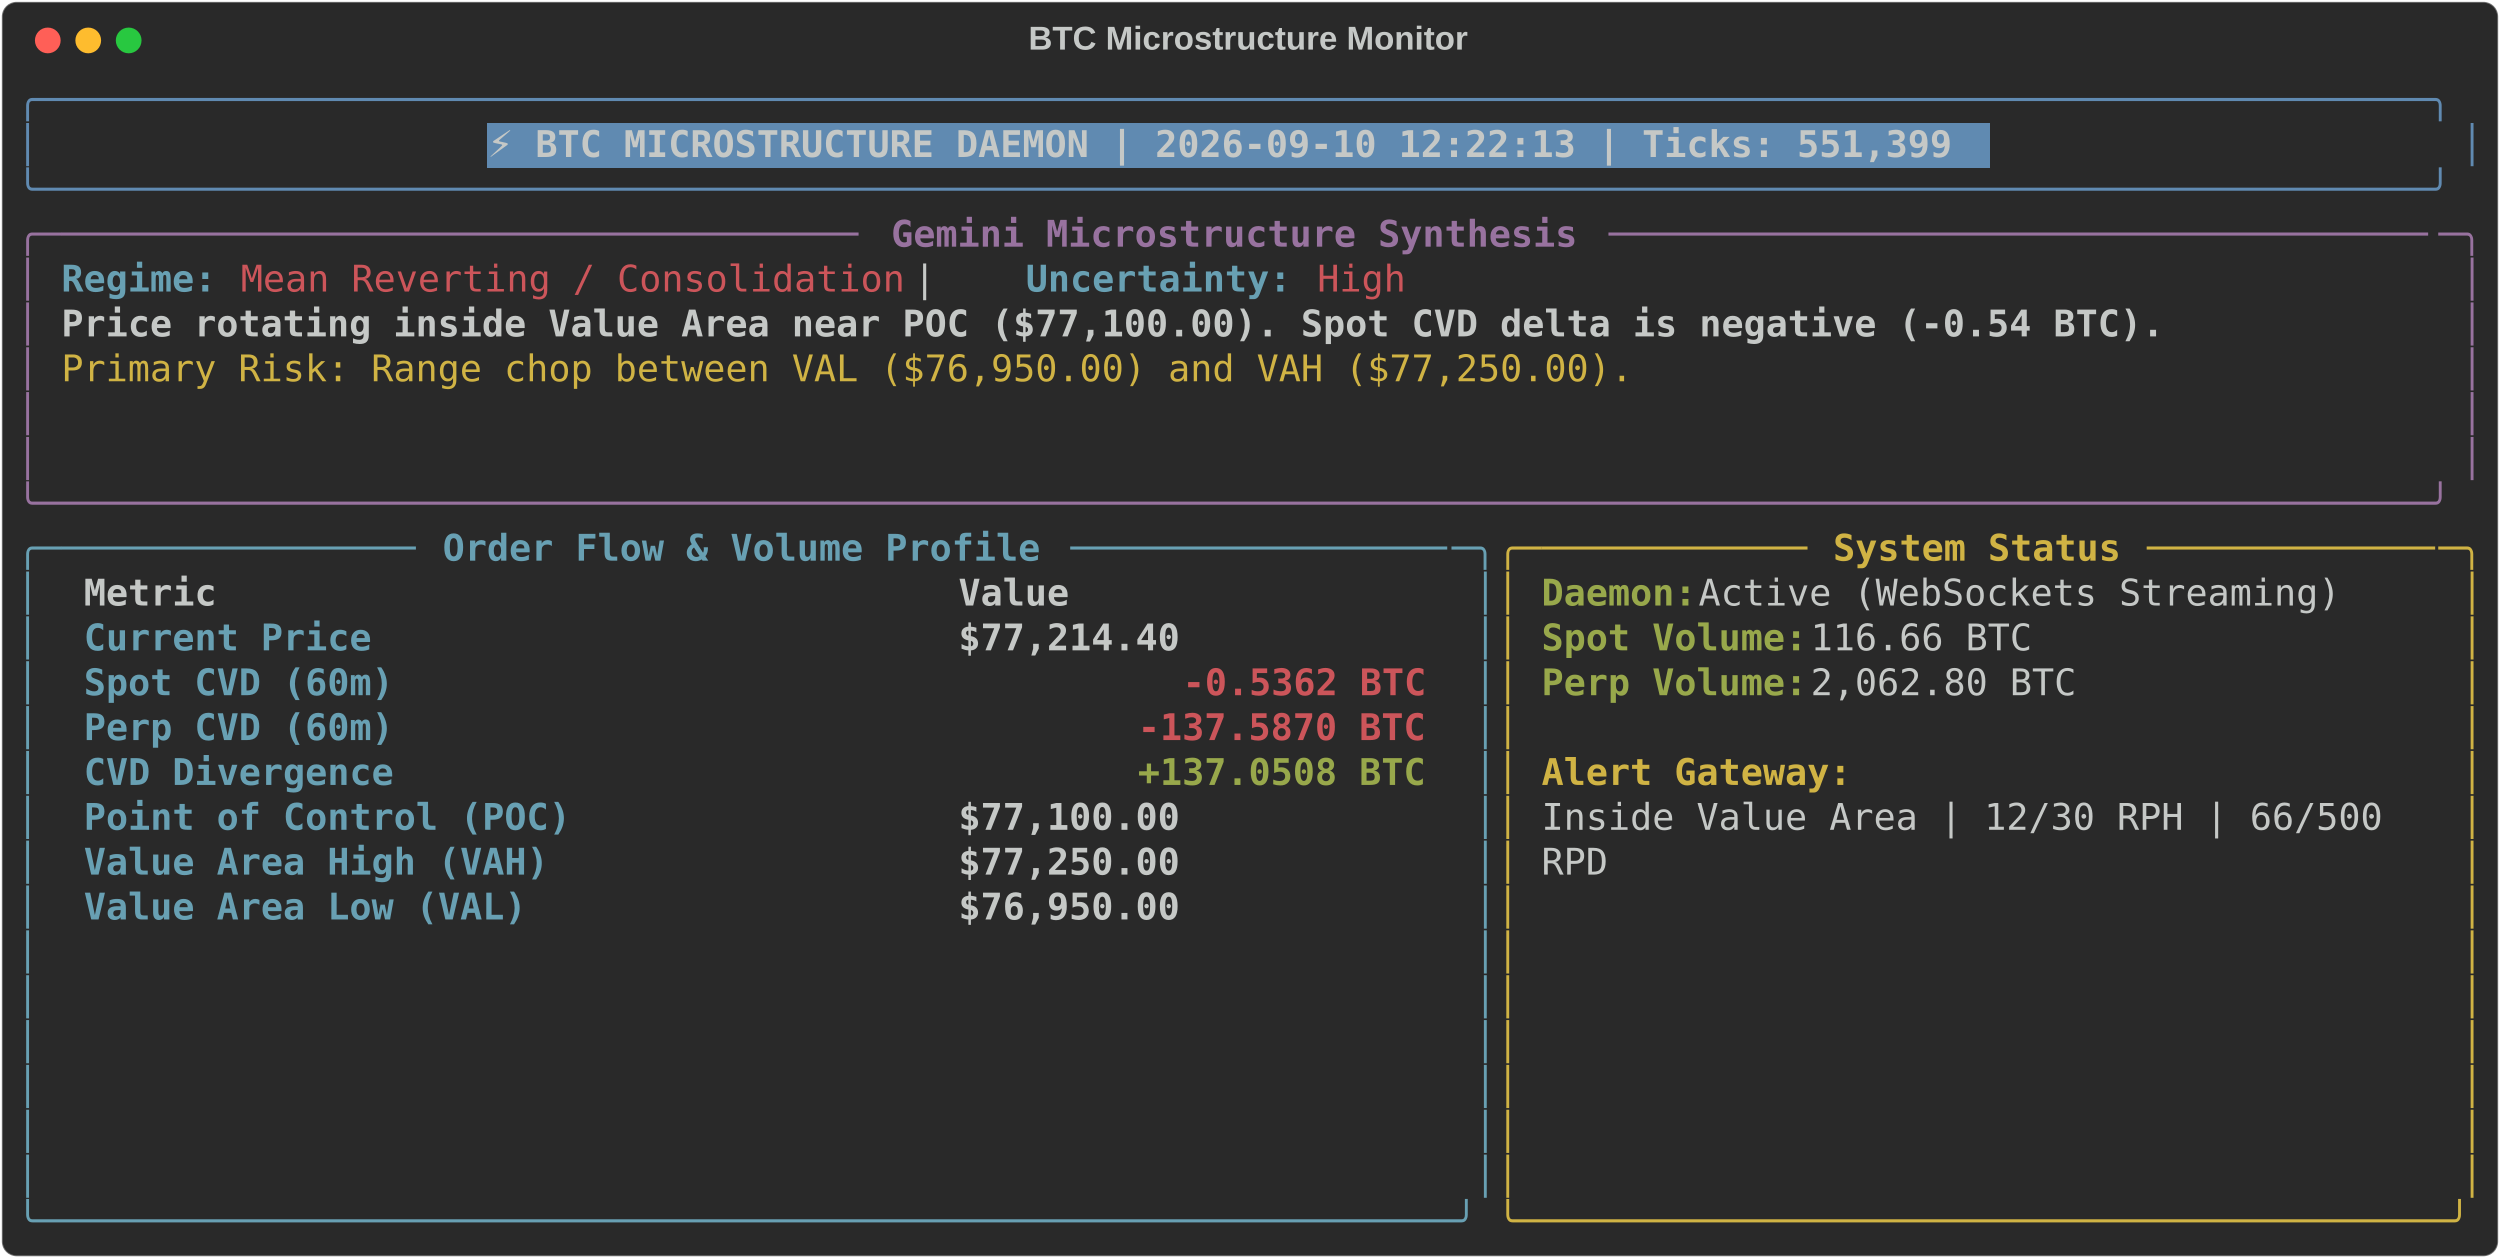
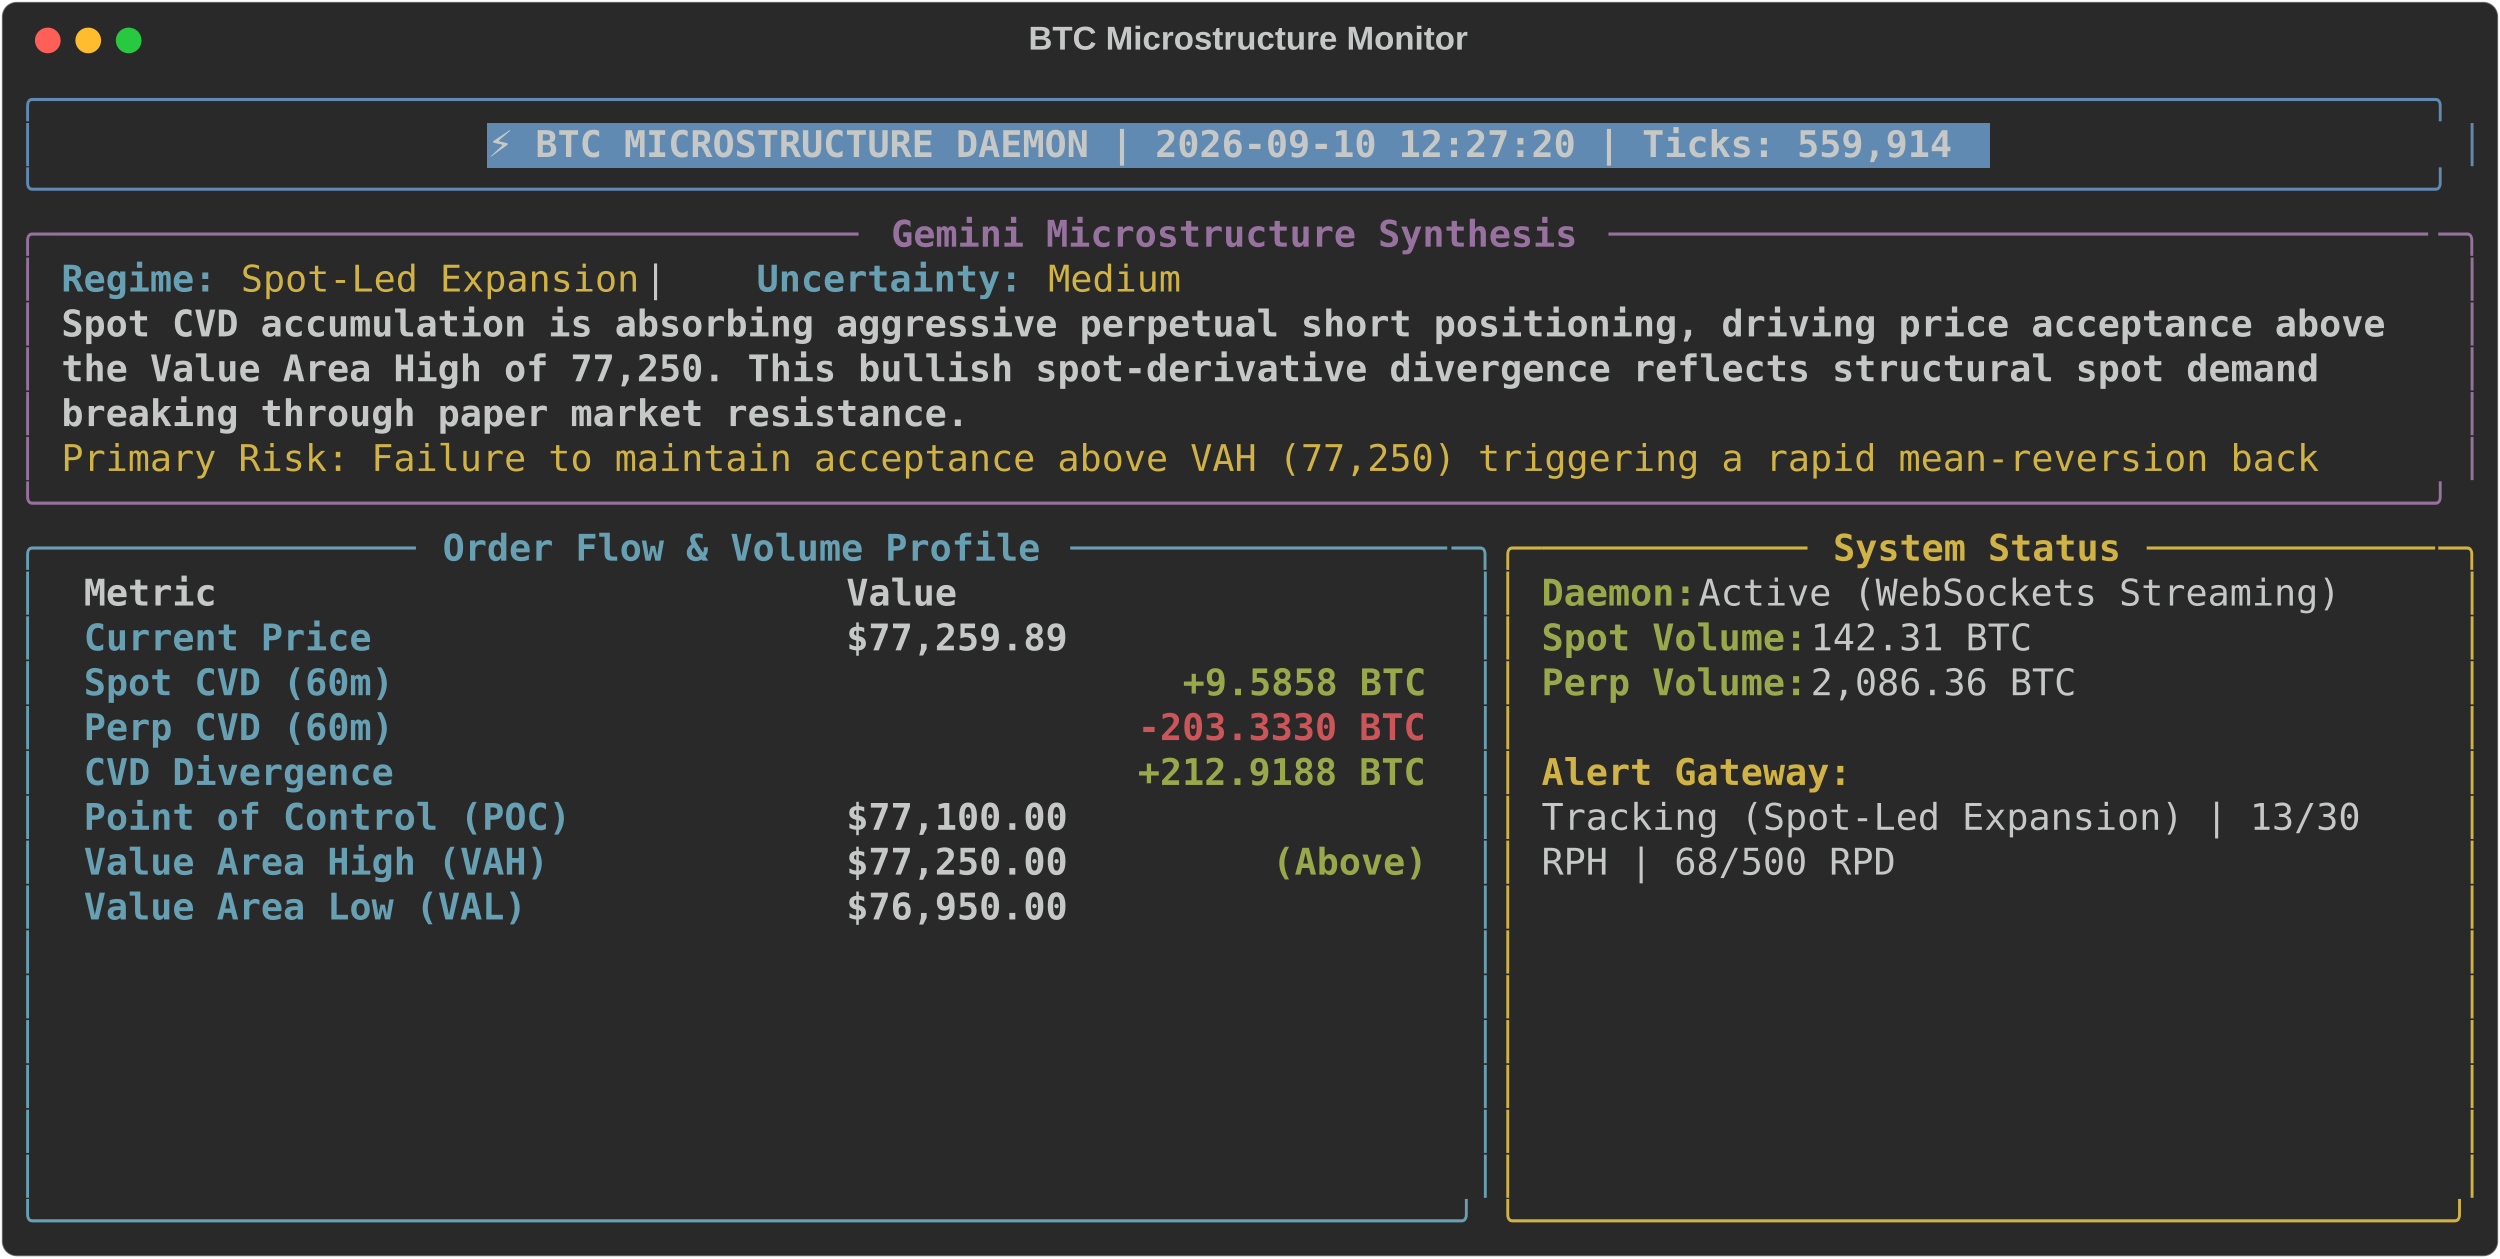
<svg xmlns="http://www.w3.org/2000/svg" class="rich-terminal" viewBox="0 0 1360 684.4">
  <style>

    @font-face {
        font-family: "Fira Code";
        src: local("FiraCode-Regular"),
                url("https://cdnjs.cloudflare.com/ajax/libs/firacode/6.2.0/woff2/FiraCode-Regular.woff2") format("woff2"),
                url("https://cdnjs.cloudflare.com/ajax/libs/firacode/6.2.0/woff/FiraCode-Regular.woff") format("woff");
        font-style: normal;
        font-weight: 400;
    }
    @font-face {
        font-family: "Fira Code";
        src: local("FiraCode-Bold"),
                url("https://cdnjs.cloudflare.com/ajax/libs/firacode/6.2.0/woff2/FiraCode-Bold.woff2") format("woff2"),
                url("https://cdnjs.cloudflare.com/ajax/libs/firacode/6.2.0/woff/FiraCode-Bold.woff") format("woff");
        font-style: bold;
        font-weight: 700;
    }

-     .terminal-4054536966-matrix {
+     .terminal-3368737455-matrix {
        font-family: Fira Code, monospace;
        font-size: 20px;
        line-height: 24.4px;
        font-variant-east-asian: full-width;
    }

-     .terminal-4054536966-title {
+     .terminal-3368737455-title {
        font-size: 18px;
        font-weight: bold;
        font-family: arial;
    }

-     .terminal-4054536966-r1 { fill: #608ab1 }
- .terminal-4054536966-r2 { fill: #c5c8c6 }
- .terminal-4054536966-r3 { fill: #c5c8c6;font-weight: bold }
- .terminal-4054536966-r4 { fill: #98729f }
- .terminal-4054536966-r5 { fill: #98729f;font-weight: bold }
- .terminal-4054536966-r6 { fill: #68a0b3;font-weight: bold }
- .terminal-4054536966-r7 { fill: #cc555a }
- .terminal-4054536966-r8 { fill: #d0b344 }
- .terminal-4054536966-r9 { fill: #68a0b3 }
- .terminal-4054536966-r10 { fill: #d0b344;font-weight: bold }
- .terminal-4054536966-r11 { fill: #98a84b;font-weight: bold }
- .terminal-4054536966-r12 { fill: #cc555a;font-weight: bold }
+     .terminal-3368737455-r1 { fill: #608ab1 }
+ .terminal-3368737455-r2 { fill: #c5c8c6 }
+ .terminal-3368737455-r3 { fill: #c5c8c6;font-weight: bold }
+ .terminal-3368737455-r4 { fill: #98729f }
+ .terminal-3368737455-r5 { fill: #98729f;font-weight: bold }
+ .terminal-3368737455-r6 { fill: #68a0b3;font-weight: bold }
+ .terminal-3368737455-r7 { fill: #d0b344 }
+ .terminal-3368737455-r8 { fill: #68a0b3 }
+ .terminal-3368737455-r9 { fill: #d0b344;font-weight: bold }
+ .terminal-3368737455-r10 { fill: #98a84b;font-weight: bold }
+ .terminal-3368737455-r11 { fill: #cc555a;font-weight: bold }
    </style>
  <defs>
-     <clipPath id="terminal-4054536966-clip-terminal">
+     <clipPath id="terminal-3368737455-clip-terminal">
      <rect x="0" y="0" width="1341.0" height="633.4" />
    </clipPath>
-     <clipPath id="terminal-4054536966-line-0">
+     <clipPath id="terminal-3368737455-line-0">
      <rect x="0" y="1.5" width="1342" height="24.65" />
    </clipPath>
-     <clipPath id="terminal-4054536966-line-1">
+     <clipPath id="terminal-3368737455-line-1">
      <rect x="0" y="25.9" width="1342" height="24.65" />
    </clipPath>
-     <clipPath id="terminal-4054536966-line-2">
+     <clipPath id="terminal-3368737455-line-2">
      <rect x="0" y="50.3" width="1342" height="24.65" />
    </clipPath>
-     <clipPath id="terminal-4054536966-line-3">
+     <clipPath id="terminal-3368737455-line-3">
      <rect x="0" y="74.7" width="1342" height="24.65" />
    </clipPath>
-     <clipPath id="terminal-4054536966-line-4">
+     <clipPath id="terminal-3368737455-line-4">
      <rect x="0" y="99.1" width="1342" height="24.65" />
    </clipPath>
-     <clipPath id="terminal-4054536966-line-5">
+     <clipPath id="terminal-3368737455-line-5">
      <rect x="0" y="123.5" width="1342" height="24.65" />
    </clipPath>
-     <clipPath id="terminal-4054536966-line-6">
+     <clipPath id="terminal-3368737455-line-6">
      <rect x="0" y="147.9" width="1342" height="24.65" />
    </clipPath>
-     <clipPath id="terminal-4054536966-line-7">
+     <clipPath id="terminal-3368737455-line-7">
      <rect x="0" y="172.3" width="1342" height="24.65" />
    </clipPath>
-     <clipPath id="terminal-4054536966-line-8">
+     <clipPath id="terminal-3368737455-line-8">
      <rect x="0" y="196.7" width="1342" height="24.65" />
    </clipPath>
-     <clipPath id="terminal-4054536966-line-9">
+     <clipPath id="terminal-3368737455-line-9">
      <rect x="0" y="221.1" width="1342" height="24.65" />
    </clipPath>
-     <clipPath id="terminal-4054536966-line-10">
+     <clipPath id="terminal-3368737455-line-10">
      <rect x="0" y="245.5" width="1342" height="24.65" />
    </clipPath>
-     <clipPath id="terminal-4054536966-line-11">
+     <clipPath id="terminal-3368737455-line-11">
      <rect x="0" y="269.9" width="1342" height="24.65" />
    </clipPath>
-     <clipPath id="terminal-4054536966-line-12">
+     <clipPath id="terminal-3368737455-line-12">
      <rect x="0" y="294.3" width="1342" height="24.65" />
    </clipPath>
-     <clipPath id="terminal-4054536966-line-13">
+     <clipPath id="terminal-3368737455-line-13">
      <rect x="0" y="318.7" width="1342" height="24.65" />
    </clipPath>
-     <clipPath id="terminal-4054536966-line-14">
+     <clipPath id="terminal-3368737455-line-14">
      <rect x="0" y="343.1" width="1342" height="24.65" />
    </clipPath>
-     <clipPath id="terminal-4054536966-line-15">
+     <clipPath id="terminal-3368737455-line-15">
      <rect x="0" y="367.5" width="1342" height="24.65" />
    </clipPath>
-     <clipPath id="terminal-4054536966-line-16">
+     <clipPath id="terminal-3368737455-line-16">
      <rect x="0" y="391.9" width="1342" height="24.65" />
    </clipPath>
-     <clipPath id="terminal-4054536966-line-17">
+     <clipPath id="terminal-3368737455-line-17">
      <rect x="0" y="416.3" width="1342" height="24.65" />
    </clipPath>
-     <clipPath id="terminal-4054536966-line-18">
+     <clipPath id="terminal-3368737455-line-18">
      <rect x="0" y="440.7" width="1342" height="24.65" />
    </clipPath>
-     <clipPath id="terminal-4054536966-line-19">
+     <clipPath id="terminal-3368737455-line-19">
      <rect x="0" y="465.1" width="1342" height="24.65" />
    </clipPath>
-     <clipPath id="terminal-4054536966-line-20">
+     <clipPath id="terminal-3368737455-line-20">
      <rect x="0" y="489.5" width="1342" height="24.65" />
    </clipPath>
-     <clipPath id="terminal-4054536966-line-21">
+     <clipPath id="terminal-3368737455-line-21">
      <rect x="0" y="513.9" width="1342" height="24.65" />
    </clipPath>
-     <clipPath id="terminal-4054536966-line-22">
+     <clipPath id="terminal-3368737455-line-22">
      <rect x="0" y="538.3" width="1342" height="24.65" />
    </clipPath>
-     <clipPath id="terminal-4054536966-line-23">
+     <clipPath id="terminal-3368737455-line-23">
      <rect x="0" y="562.7" width="1342" height="24.65" />
    </clipPath>
-     <clipPath id="terminal-4054536966-line-24">
+     <clipPath id="terminal-3368737455-line-24">
      <rect x="0" y="587.1" width="1342" height="24.65" />
    </clipPath>
  </defs>
  <rect fill="#292929" stroke="rgba(255,255,255,0.35)" stroke-width="1" x="1" y="1" width="1358" height="682.4" rx="8" />
-   <text class="terminal-4054536966-title" fill="#c5c8c6" text-anchor="middle" x="679" y="27">BTC Microstructure Monitor</text>
+   <text class="terminal-3368737455-title" fill="#c5c8c6" text-anchor="middle" x="679" y="27">BTC Microstructure Monitor</text>
  <g transform="translate(26,22)">
    <circle cx="0" cy="0" r="7" fill="#ff5f57" />
    <circle cx="22" cy="0" r="7" fill="#febc2e" />
    <circle cx="44" cy="0" r="7" fill="#28c840" />
  </g>
-   <g transform="translate(9, 41)" clip-path="url(#terminal-4054536966-clip-terminal)">
+   <g transform="translate(9, 41)" clip-path="url(#terminal-3368737455-clip-terminal)">
    <rect fill="#608ab1" x="256.2" y="25.9" width="817.4" height="24.65" shape-rendering="crispEdges" />
-     <g class="terminal-4054536966-matrix">
-       <text class="terminal-4054536966-r1" x="0" y="20" textLength="1342" clip-path="url(#terminal-4054536966-line-0)">╭────────────────────────────────────────────────────────────────────────────────────────────────────────────╮</text>
-       <text class="terminal-4054536966-r2" x="1342" y="20" textLength="12.2" clip-path="url(#terminal-4054536966-line-0)">
- </text>
-       <text class="terminal-4054536966-r1" x="0" y="44.4" textLength="12.2" clip-path="url(#terminal-4054536966-line-1)">│</text>
-       <text class="terminal-4054536966-r3" x="256.2" y="44.4" textLength="805.2" clip-path="url(#terminal-4054536966-line-1)">⚡ BTC MICROSTRUCTURE DAEMON | 2026-09-10 12:22:13 | Ticks: 551,399</text>
-       <text class="terminal-4054536966-r1" x="1329.8" y="44.4" textLength="12.2" clip-path="url(#terminal-4054536966-line-1)">│</text>
-       <text class="terminal-4054536966-r2" x="1342" y="44.4" textLength="12.2" clip-path="url(#terminal-4054536966-line-1)">
- </text>
-       <text class="terminal-4054536966-r1" x="0" y="68.8" textLength="1342" clip-path="url(#terminal-4054536966-line-2)">╰────────────────────────────────────────────────────────────────────────────────────────────────────────────╯</text>
-       <text class="terminal-4054536966-r2" x="1342" y="68.8" textLength="12.2" clip-path="url(#terminal-4054536966-line-2)">
- </text>
-       <text class="terminal-4054536966-r4" x="0" y="93.2" textLength="24.4" clip-path="url(#terminal-4054536966-line-3)">╭─</text>
-       <text class="terminal-4054536966-r4" x="24.4" y="93.2" textLength="439.2" clip-path="url(#terminal-4054536966-line-3)">────────────────────────────────────</text>
-       <text class="terminal-4054536966-r5" x="475.8" y="93.2" textLength="378.2" clip-path="url(#terminal-4054536966-line-3)">Gemini Microstructure Synthesis</text>
-       <text class="terminal-4054536966-r4" x="866.2" y="93.2" textLength="451.4" clip-path="url(#terminal-4054536966-line-3)">─────────────────────────────────────</text>
-       <text class="terminal-4054536966-r4" x="1317.6" y="93.2" textLength="24.4" clip-path="url(#terminal-4054536966-line-3)">─╮</text>
-       <text class="terminal-4054536966-r2" x="1342" y="93.2" textLength="12.2" clip-path="url(#terminal-4054536966-line-3)">
- </text>
-       <text class="terminal-4054536966-r4" x="0" y="117.6" textLength="12.2" clip-path="url(#terminal-4054536966-line-4)">│</text>
-       <text class="terminal-4054536966-r6" x="24.4" y="117.6" textLength="85.4" clip-path="url(#terminal-4054536966-line-4)">Regime:</text>
-       <text class="terminal-4054536966-r7" x="122" y="117.6" textLength="366" clip-path="url(#terminal-4054536966-line-4)">Mean Reverting / Consolidation</text>
-       <text class="terminal-4054536966-r2" x="488" y="117.6" textLength="61" clip-path="url(#terminal-4054536966-line-4)">  |  </text>
-       <text class="terminal-4054536966-r6" x="549" y="117.6" textLength="146.4" clip-path="url(#terminal-4054536966-line-4)">Uncertainty:</text>
-       <text class="terminal-4054536966-r7" x="707.6" y="117.6" textLength="48.8" clip-path="url(#terminal-4054536966-line-4)">High</text>
-       <text class="terminal-4054536966-r4" x="1329.8" y="117.6" textLength="12.2" clip-path="url(#terminal-4054536966-line-4)">│</text>
-       <text class="terminal-4054536966-r2" x="1342" y="117.6" textLength="12.2" clip-path="url(#terminal-4054536966-line-4)">
- </text>
-       <text class="terminal-4054536966-r4" x="0" y="142" textLength="12.2" clip-path="url(#terminal-4054536966-line-5)">│</text>
-       <text class="terminal-4054536966-r3" x="24.4" y="142" textLength="1159" clip-path="url(#terminal-4054536966-line-5)">Price rotating inside Value Area near POC ($77,100.00). Spot CVD delta is negative (-0.54 BTC).</text>
-       <text class="terminal-4054536966-r4" x="1329.8" y="142" textLength="12.2" clip-path="url(#terminal-4054536966-line-5)">│</text>
-       <text class="terminal-4054536966-r2" x="1342" y="142" textLength="12.2" clip-path="url(#terminal-4054536966-line-5)">
- </text>
-       <text class="terminal-4054536966-r4" x="0" y="166.4" textLength="12.2" clip-path="url(#terminal-4054536966-line-6)">│</text>
-       <text class="terminal-4054536966-r8" x="24.4" y="166.4" textLength="866.2" clip-path="url(#terminal-4054536966-line-6)">Primary Risk: Range chop between VAL ($76,950.00) and VAH ($77,250.00).</text>
-       <text class="terminal-4054536966-r4" x="1329.8" y="166.4" textLength="12.2" clip-path="url(#terminal-4054536966-line-6)">│</text>
-       <text class="terminal-4054536966-r2" x="1342" y="166.4" textLength="12.2" clip-path="url(#terminal-4054536966-line-6)">
- </text>
-       <text class="terminal-4054536966-r4" x="0" y="190.8" textLength="12.2" clip-path="url(#terminal-4054536966-line-7)">│</text>
-       <text class="terminal-4054536966-r4" x="1329.8" y="190.8" textLength="12.2" clip-path="url(#terminal-4054536966-line-7)">│</text>
-       <text class="terminal-4054536966-r2" x="1342" y="190.8" textLength="12.2" clip-path="url(#terminal-4054536966-line-7)">
- </text>
-       <text class="terminal-4054536966-r4" x="0" y="215.2" textLength="12.2" clip-path="url(#terminal-4054536966-line-8)">│</text>
-       <text class="terminal-4054536966-r4" x="1329.8" y="215.2" textLength="12.2" clip-path="url(#terminal-4054536966-line-8)">│</text>
-       <text class="terminal-4054536966-r2" x="1342" y="215.2" textLength="12.2" clip-path="url(#terminal-4054536966-line-8)">
- </text>
-       <text class="terminal-4054536966-r4" x="0" y="239.6" textLength="1342" clip-path="url(#terminal-4054536966-line-9)">╰────────────────────────────────────────────────────────────────────────────────────────────────────────────╯</text>
-       <text class="terminal-4054536966-r2" x="1342" y="239.6" textLength="12.2" clip-path="url(#terminal-4054536966-line-9)">
- </text>
-       <text class="terminal-4054536966-r9" x="0" y="264" textLength="24.4" clip-path="url(#terminal-4054536966-line-10)">╭─</text>
-       <text class="terminal-4054536966-r9" x="24.4" y="264" textLength="195.2" clip-path="url(#terminal-4054536966-line-10)">────────────────</text>
-       <text class="terminal-4054536966-r6" x="231.8" y="264" textLength="329.4" clip-path="url(#terminal-4054536966-line-10)">Order Flow &amp; Volume Profile</text>
-       <text class="terminal-4054536966-r9" x="573.4" y="264" textLength="207.4" clip-path="url(#terminal-4054536966-line-10)">─────────────────</text>
-       <text class="terminal-4054536966-r9" x="780.8" y="264" textLength="24.4" clip-path="url(#terminal-4054536966-line-10)">─╮</text>
-       <text class="terminal-4054536966-r8" x="805.2" y="264" textLength="24.4" clip-path="url(#terminal-4054536966-line-10)">╭─</text>
-       <text class="terminal-4054536966-r8" x="829.6" y="264" textLength="146.4" clip-path="url(#terminal-4054536966-line-10)">────────────</text>
-       <text class="terminal-4054536966-r10" x="988.2" y="264" textLength="158.6" clip-path="url(#terminal-4054536966-line-10)">System Status</text>
-       <text class="terminal-4054536966-r8" x="1159" y="264" textLength="158.6" clip-path="url(#terminal-4054536966-line-10)">─────────────</text>
-       <text class="terminal-4054536966-r8" x="1317.6" y="264" textLength="24.4" clip-path="url(#terminal-4054536966-line-10)">─╮</text>
-       <text class="terminal-4054536966-r2" x="1342" y="264" textLength="12.2" clip-path="url(#terminal-4054536966-line-10)">
- </text>
-       <text class="terminal-4054536966-r9" x="0" y="288.4" textLength="12.2" clip-path="url(#terminal-4054536966-line-11)">│</text>
-       <text class="terminal-4054536966-r3" x="36.6" y="288.4" textLength="451.4" clip-path="url(#terminal-4054536966-line-11)">Metric                               </text>
-       <text class="terminal-4054536966-r3" x="512.4" y="288.4" textLength="256.2" clip-path="url(#terminal-4054536966-line-11)">                Value</text>
-       <text class="terminal-4054536966-r9" x="793" y="288.4" textLength="12.2" clip-path="url(#terminal-4054536966-line-11)">│</text>
-       <text class="terminal-4054536966-r8" x="805.2" y="288.4" textLength="12.2" clip-path="url(#terminal-4054536966-line-11)">│</text>
-       <text class="terminal-4054536966-r11" x="829.6" y="288.4" textLength="85.4" clip-path="url(#terminal-4054536966-line-11)">Daemon:</text>
-       <text class="terminal-4054536966-r2" x="915" y="288.4" textLength="366" clip-path="url(#terminal-4054536966-line-11)"> Active (WebSockets Streaming)</text>
-       <text class="terminal-4054536966-r8" x="1329.8" y="288.4" textLength="12.2" clip-path="url(#terminal-4054536966-line-11)">│</text>
-       <text class="terminal-4054536966-r2" x="1342" y="288.4" textLength="12.2" clip-path="url(#terminal-4054536966-line-11)">
- </text>
-       <text class="terminal-4054536966-r9" x="0" y="312.8" textLength="12.2" clip-path="url(#terminal-4054536966-line-12)">│</text>
-       <text class="terminal-4054536966-r6" x="36.6" y="312.8" textLength="451.4" clip-path="url(#terminal-4054536966-line-12)">Current Price                        </text>
-       <text class="terminal-4054536966-r3" x="512.4" y="312.8" textLength="256.2" clip-path="url(#terminal-4054536966-line-12)">           $77,214.40</text>
-       <text class="terminal-4054536966-r9" x="793" y="312.8" textLength="12.2" clip-path="url(#terminal-4054536966-line-12)">│</text>
-       <text class="terminal-4054536966-r8" x="805.2" y="312.8" textLength="12.2" clip-path="url(#terminal-4054536966-line-12)">│</text>
-       <text class="terminal-4054536966-r11" x="829.6" y="312.8" textLength="146.4" clip-path="url(#terminal-4054536966-line-12)">Spot Volume:</text>
-       <text class="terminal-4054536966-r2" x="976" y="312.8" textLength="134.2" clip-path="url(#terminal-4054536966-line-12)"> 116.66 BTC</text>
-       <text class="terminal-4054536966-r8" x="1329.8" y="312.8" textLength="12.2" clip-path="url(#terminal-4054536966-line-12)">│</text>
-       <text class="terminal-4054536966-r2" x="1342" y="312.8" textLength="12.2" clip-path="url(#terminal-4054536966-line-12)">
- </text>
-       <text class="terminal-4054536966-r9" x="0" y="337.2" textLength="12.2" clip-path="url(#terminal-4054536966-line-13)">│</text>
-       <text class="terminal-4054536966-r6" x="36.6" y="337.2" textLength="451.4" clip-path="url(#terminal-4054536966-line-13)">Spot CVD (60m)                       </text>
-       <text class="terminal-4054536966-r12" x="634.4" y="337.2" textLength="134.2" clip-path="url(#terminal-4054536966-line-13)">-0.5362 BTC</text>
-       <text class="terminal-4054536966-r9" x="793" y="337.2" textLength="12.2" clip-path="url(#terminal-4054536966-line-13)">│</text>
-       <text class="terminal-4054536966-r8" x="805.2" y="337.2" textLength="12.2" clip-path="url(#terminal-4054536966-line-13)">│</text>
-       <text class="terminal-4054536966-r11" x="829.6" y="337.2" textLength="146.4" clip-path="url(#terminal-4054536966-line-13)">Perp Volume:</text>
-       <text class="terminal-4054536966-r2" x="976" y="337.2" textLength="158.6" clip-path="url(#terminal-4054536966-line-13)"> 2,062.80 BTC</text>
-       <text class="terminal-4054536966-r8" x="1329.8" y="337.2" textLength="12.2" clip-path="url(#terminal-4054536966-line-13)">│</text>
-       <text class="terminal-4054536966-r2" x="1342" y="337.2" textLength="12.2" clip-path="url(#terminal-4054536966-line-13)">
- </text>
-       <text class="terminal-4054536966-r9" x="0" y="361.6" textLength="12.2" clip-path="url(#terminal-4054536966-line-14)">│</text>
-       <text class="terminal-4054536966-r6" x="36.6" y="361.6" textLength="451.4" clip-path="url(#terminal-4054536966-line-14)">Perp CVD (60m)                       </text>
-       <text class="terminal-4054536966-r12" x="610" y="361.6" textLength="158.6" clip-path="url(#terminal-4054536966-line-14)">-137.5870 BTC</text>
-       <text class="terminal-4054536966-r9" x="793" y="361.6" textLength="12.2" clip-path="url(#terminal-4054536966-line-14)">│</text>
-       <text class="terminal-4054536966-r8" x="805.2" y="361.6" textLength="12.2" clip-path="url(#terminal-4054536966-line-14)">│</text>
-       <text class="terminal-4054536966-r8" x="1329.8" y="361.6" textLength="12.2" clip-path="url(#terminal-4054536966-line-14)">│</text>
-       <text class="terminal-4054536966-r2" x="1342" y="361.6" textLength="12.2" clip-path="url(#terminal-4054536966-line-14)">
- </text>
-       <text class="terminal-4054536966-r9" x="0" y="386" textLength="12.2" clip-path="url(#terminal-4054536966-line-15)">│</text>
-       <text class="terminal-4054536966-r6" x="36.6" y="386" textLength="451.4" clip-path="url(#terminal-4054536966-line-15)">CVD Divergence                       </text>
-       <text class="terminal-4054536966-r11" x="610" y="386" textLength="158.6" clip-path="url(#terminal-4054536966-line-15)">+137.0508 BTC</text>
-       <text class="terminal-4054536966-r9" x="793" y="386" textLength="12.2" clip-path="url(#terminal-4054536966-line-15)">│</text>
-       <text class="terminal-4054536966-r8" x="805.2" y="386" textLength="12.2" clip-path="url(#terminal-4054536966-line-15)">│</text>
-       <text class="terminal-4054536966-r10" x="829.6" y="386" textLength="170.8" clip-path="url(#terminal-4054536966-line-15)">Alert Gateway:</text>
-       <text class="terminal-4054536966-r8" x="1329.8" y="386" textLength="12.2" clip-path="url(#terminal-4054536966-line-15)">│</text>
-       <text class="terminal-4054536966-r2" x="1342" y="386" textLength="12.2" clip-path="url(#terminal-4054536966-line-15)">
- </text>
-       <text class="terminal-4054536966-r9" x="0" y="410.4" textLength="12.2" clip-path="url(#terminal-4054536966-line-16)">│</text>
-       <text class="terminal-4054536966-r6" x="36.6" y="410.4" textLength="451.4" clip-path="url(#terminal-4054536966-line-16)">Point of Control (POC)               </text>
-       <text class="terminal-4054536966-r3" x="512.4" y="410.4" textLength="256.2" clip-path="url(#terminal-4054536966-line-16)">           $77,100.00</text>
-       <text class="terminal-4054536966-r9" x="793" y="410.4" textLength="12.2" clip-path="url(#terminal-4054536966-line-16)">│</text>
-       <text class="terminal-4054536966-r8" x="805.2" y="410.4" textLength="12.2" clip-path="url(#terminal-4054536966-line-16)">│</text>
-       <text class="terminal-4054536966-r2" x="829.6" y="410.4" textLength="475.8" clip-path="url(#terminal-4054536966-line-16)">Inside Value Area | 12/30 RPH | 66/500 </text>
-       <text class="terminal-4054536966-r8" x="1329.8" y="410.4" textLength="12.2" clip-path="url(#terminal-4054536966-line-16)">│</text>
-       <text class="terminal-4054536966-r2" x="1342" y="410.4" textLength="12.2" clip-path="url(#terminal-4054536966-line-16)">
- </text>
-       <text class="terminal-4054536966-r9" x="0" y="434.8" textLength="12.2" clip-path="url(#terminal-4054536966-line-17)">│</text>
-       <text class="terminal-4054536966-r6" x="36.6" y="434.8" textLength="451.4" clip-path="url(#terminal-4054536966-line-17)">Value Area High (VAH)                </text>
-       <text class="terminal-4054536966-r3" x="512.4" y="434.8" textLength="256.2" clip-path="url(#terminal-4054536966-line-17)">           $77,250.00</text>
-       <text class="terminal-4054536966-r9" x="793" y="434.8" textLength="12.2" clip-path="url(#terminal-4054536966-line-17)">│</text>
-       <text class="terminal-4054536966-r8" x="805.2" y="434.8" textLength="12.2" clip-path="url(#terminal-4054536966-line-17)">│</text>
-       <text class="terminal-4054536966-r2" x="829.6" y="434.8" textLength="36.6" clip-path="url(#terminal-4054536966-line-17)">RPD</text>
-       <text class="terminal-4054536966-r8" x="1329.8" y="434.8" textLength="12.2" clip-path="url(#terminal-4054536966-line-17)">│</text>
-       <text class="terminal-4054536966-r2" x="1342" y="434.8" textLength="12.2" clip-path="url(#terminal-4054536966-line-17)">
- </text>
-       <text class="terminal-4054536966-r9" x="0" y="459.2" textLength="12.2" clip-path="url(#terminal-4054536966-line-18)">│</text>
-       <text class="terminal-4054536966-r6" x="36.6" y="459.2" textLength="451.4" clip-path="url(#terminal-4054536966-line-18)">Value Area Low (VAL)                 </text>
-       <text class="terminal-4054536966-r3" x="512.4" y="459.2" textLength="256.2" clip-path="url(#terminal-4054536966-line-18)">           $76,950.00</text>
-       <text class="terminal-4054536966-r9" x="793" y="459.2" textLength="12.2" clip-path="url(#terminal-4054536966-line-18)">│</text>
-       <text class="terminal-4054536966-r8" x="805.2" y="459.2" textLength="12.2" clip-path="url(#terminal-4054536966-line-18)">│</text>
-       <text class="terminal-4054536966-r8" x="1329.8" y="459.2" textLength="12.2" clip-path="url(#terminal-4054536966-line-18)">│</text>
-       <text class="terminal-4054536966-r2" x="1342" y="459.2" textLength="12.2" clip-path="url(#terminal-4054536966-line-18)">
- </text>
-       <text class="terminal-4054536966-r9" x="0" y="483.6" textLength="12.2" clip-path="url(#terminal-4054536966-line-19)">│</text>
-       <text class="terminal-4054536966-r9" x="793" y="483.6" textLength="12.2" clip-path="url(#terminal-4054536966-line-19)">│</text>
-       <text class="terminal-4054536966-r8" x="805.2" y="483.6" textLength="12.2" clip-path="url(#terminal-4054536966-line-19)">│</text>
-       <text class="terminal-4054536966-r8" x="1329.8" y="483.6" textLength="12.2" clip-path="url(#terminal-4054536966-line-19)">│</text>
-       <text class="terminal-4054536966-r2" x="1342" y="483.6" textLength="12.2" clip-path="url(#terminal-4054536966-line-19)">
- </text>
-       <text class="terminal-4054536966-r9" x="0" y="508" textLength="12.2" clip-path="url(#terminal-4054536966-line-20)">│</text>
-       <text class="terminal-4054536966-r9" x="793" y="508" textLength="12.2" clip-path="url(#terminal-4054536966-line-20)">│</text>
-       <text class="terminal-4054536966-r8" x="805.2" y="508" textLength="12.2" clip-path="url(#terminal-4054536966-line-20)">│</text>
-       <text class="terminal-4054536966-r8" x="1329.8" y="508" textLength="12.2" clip-path="url(#terminal-4054536966-line-20)">│</text>
-       <text class="terminal-4054536966-r2" x="1342" y="508" textLength="12.2" clip-path="url(#terminal-4054536966-line-20)">
- </text>
-       <text class="terminal-4054536966-r9" x="0" y="532.4" textLength="12.2" clip-path="url(#terminal-4054536966-line-21)">│</text>
-       <text class="terminal-4054536966-r9" x="793" y="532.4" textLength="12.2" clip-path="url(#terminal-4054536966-line-21)">│</text>
-       <text class="terminal-4054536966-r8" x="805.2" y="532.4" textLength="12.2" clip-path="url(#terminal-4054536966-line-21)">│</text>
-       <text class="terminal-4054536966-r8" x="1329.8" y="532.4" textLength="12.2" clip-path="url(#terminal-4054536966-line-21)">│</text>
-       <text class="terminal-4054536966-r2" x="1342" y="532.4" textLength="12.2" clip-path="url(#terminal-4054536966-line-21)">
- </text>
-       <text class="terminal-4054536966-r9" x="0" y="556.8" textLength="12.2" clip-path="url(#terminal-4054536966-line-22)">│</text>
-       <text class="terminal-4054536966-r9" x="793" y="556.8" textLength="12.2" clip-path="url(#terminal-4054536966-line-22)">│</text>
-       <text class="terminal-4054536966-r8" x="805.2" y="556.8" textLength="12.2" clip-path="url(#terminal-4054536966-line-22)">│</text>
-       <text class="terminal-4054536966-r8" x="1329.8" y="556.8" textLength="12.2" clip-path="url(#terminal-4054536966-line-22)">│</text>
-       <text class="terminal-4054536966-r2" x="1342" y="556.8" textLength="12.2" clip-path="url(#terminal-4054536966-line-22)">
- </text>
-       <text class="terminal-4054536966-r9" x="0" y="581.2" textLength="12.2" clip-path="url(#terminal-4054536966-line-23)">│</text>
-       <text class="terminal-4054536966-r9" x="793" y="581.2" textLength="12.2" clip-path="url(#terminal-4054536966-line-23)">│</text>
-       <text class="terminal-4054536966-r8" x="805.2" y="581.2" textLength="12.2" clip-path="url(#terminal-4054536966-line-23)">│</text>
-       <text class="terminal-4054536966-r8" x="1329.8" y="581.2" textLength="12.2" clip-path="url(#terminal-4054536966-line-23)">│</text>
-       <text class="terminal-4054536966-r2" x="1342" y="581.2" textLength="12.2" clip-path="url(#terminal-4054536966-line-23)">
- </text>
-       <text class="terminal-4054536966-r9" x="0" y="605.6" textLength="12.2" clip-path="url(#terminal-4054536966-line-24)">│</text>
-       <text class="terminal-4054536966-r9" x="793" y="605.6" textLength="12.2" clip-path="url(#terminal-4054536966-line-24)">│</text>
-       <text class="terminal-4054536966-r8" x="805.2" y="605.6" textLength="12.2" clip-path="url(#terminal-4054536966-line-24)">│</text>
-       <text class="terminal-4054536966-r8" x="1329.8" y="605.6" textLength="12.2" clip-path="url(#terminal-4054536966-line-24)">│</text>
-       <text class="terminal-4054536966-r2" x="1342" y="605.6" textLength="12.2" clip-path="url(#terminal-4054536966-line-24)">
- </text>
-       <text class="terminal-4054536966-r9" x="0" y="630" textLength="805.2" clip-path="url(#terminal-4054536966-line-25)">╰────────────────────────────────────────────────────────────────╯</text>
-       <text class="terminal-4054536966-r8" x="805.2" y="630" textLength="536.8" clip-path="url(#terminal-4054536966-line-25)">╰──────────────────────────────────────────╯</text>
-       <text class="terminal-4054536966-r2" x="1342" y="630" textLength="12.2" clip-path="url(#terminal-4054536966-line-25)">
+     <g class="terminal-3368737455-matrix">
+       <text class="terminal-3368737455-r1" x="0" y="20" textLength="1342" clip-path="url(#terminal-3368737455-line-0)">╭────────────────────────────────────────────────────────────────────────────────────────────────────────────╮</text>
+       <text class="terminal-3368737455-r2" x="1342" y="20" textLength="12.2" clip-path="url(#terminal-3368737455-line-0)">
+ </text>
+       <text class="terminal-3368737455-r1" x="0" y="44.4" textLength="12.2" clip-path="url(#terminal-3368737455-line-1)">│</text>
+       <text class="terminal-3368737455-r3" x="256.2" y="44.4" textLength="805.2" clip-path="url(#terminal-3368737455-line-1)">⚡ BTC MICROSTRUCTURE DAEMON | 2026-09-10 12:27:20 | Ticks: 559,914</text>
+       <text class="terminal-3368737455-r1" x="1329.8" y="44.4" textLength="12.2" clip-path="url(#terminal-3368737455-line-1)">│</text>
+       <text class="terminal-3368737455-r2" x="1342" y="44.4" textLength="12.2" clip-path="url(#terminal-3368737455-line-1)">
+ </text>
+       <text class="terminal-3368737455-r1" x="0" y="68.8" textLength="1342" clip-path="url(#terminal-3368737455-line-2)">╰────────────────────────────────────────────────────────────────────────────────────────────────────────────╯</text>
+       <text class="terminal-3368737455-r2" x="1342" y="68.8" textLength="12.2" clip-path="url(#terminal-3368737455-line-2)">
+ </text>
+       <text class="terminal-3368737455-r4" x="0" y="93.2" textLength="24.4" clip-path="url(#terminal-3368737455-line-3)">╭─</text>
+       <text class="terminal-3368737455-r4" x="24.4" y="93.2" textLength="439.2" clip-path="url(#terminal-3368737455-line-3)">────────────────────────────────────</text>
+       <text class="terminal-3368737455-r5" x="475.8" y="93.2" textLength="378.2" clip-path="url(#terminal-3368737455-line-3)">Gemini Microstructure Synthesis</text>
+       <text class="terminal-3368737455-r4" x="866.2" y="93.2" textLength="451.4" clip-path="url(#terminal-3368737455-line-3)">─────────────────────────────────────</text>
+       <text class="terminal-3368737455-r4" x="1317.6" y="93.2" textLength="24.4" clip-path="url(#terminal-3368737455-line-3)">─╮</text>
+       <text class="terminal-3368737455-r2" x="1342" y="93.2" textLength="12.2" clip-path="url(#terminal-3368737455-line-3)">
+ </text>
+       <text class="terminal-3368737455-r4" x="0" y="117.6" textLength="12.2" clip-path="url(#terminal-3368737455-line-4)">│</text>
+       <text class="terminal-3368737455-r6" x="24.4" y="117.6" textLength="85.4" clip-path="url(#terminal-3368737455-line-4)">Regime:</text>
+       <text class="terminal-3368737455-r7" x="122" y="117.6" textLength="219.6" clip-path="url(#terminal-3368737455-line-4)">Spot-Led Expansion</text>
+       <text class="terminal-3368737455-r2" x="341.6" y="117.6" textLength="61" clip-path="url(#terminal-3368737455-line-4)">  |  </text>
+       <text class="terminal-3368737455-r6" x="402.6" y="117.6" textLength="146.4" clip-path="url(#terminal-3368737455-line-4)">Uncertainty:</text>
+       <text class="terminal-3368737455-r7" x="561.2" y="117.6" textLength="73.2" clip-path="url(#terminal-3368737455-line-4)">Medium</text>
+       <text class="terminal-3368737455-r4" x="1329.8" y="117.6" textLength="12.2" clip-path="url(#terminal-3368737455-line-4)">│</text>
+       <text class="terminal-3368737455-r2" x="1342" y="117.6" textLength="12.2" clip-path="url(#terminal-3368737455-line-4)">
+ </text>
+       <text class="terminal-3368737455-r4" x="0" y="142" textLength="12.2" clip-path="url(#terminal-3368737455-line-5)">│</text>
+       <text class="terminal-3368737455-r3" x="24.4" y="142" textLength="1293.2" clip-path="url(#terminal-3368737455-line-5)">Spot CVD accumulation is absorbing aggressive perpetual short positioning, driving price acceptance above </text>
+       <text class="terminal-3368737455-r4" x="1329.8" y="142" textLength="12.2" clip-path="url(#terminal-3368737455-line-5)">│</text>
+       <text class="terminal-3368737455-r2" x="1342" y="142" textLength="12.2" clip-path="url(#terminal-3368737455-line-5)">
+ </text>
+       <text class="terminal-3368737455-r4" x="0" y="166.4" textLength="12.2" clip-path="url(#terminal-3368737455-line-6)">│</text>
+       <text class="terminal-3368737455-r3" x="24.4" y="166.4" textLength="1256.6" clip-path="url(#terminal-3368737455-line-6)">the Value Area High of 77,250. This bullish spot-derivative divergence reflects structural spot demand </text>
+       <text class="terminal-3368737455-r4" x="1329.8" y="166.4" textLength="12.2" clip-path="url(#terminal-3368737455-line-6)">│</text>
+       <text class="terminal-3368737455-r2" x="1342" y="166.4" textLength="12.2" clip-path="url(#terminal-3368737455-line-6)">
+ </text>
+       <text class="terminal-3368737455-r4" x="0" y="190.8" textLength="12.2" clip-path="url(#terminal-3368737455-line-7)">│</text>
+       <text class="terminal-3368737455-r3" x="24.4" y="190.8" textLength="500.2" clip-path="url(#terminal-3368737455-line-7)">breaking through paper market resistance.</text>
+       <text class="terminal-3368737455-r4" x="1329.8" y="190.8" textLength="12.2" clip-path="url(#terminal-3368737455-line-7)">│</text>
+       <text class="terminal-3368737455-r2" x="1342" y="190.8" textLength="12.2" clip-path="url(#terminal-3368737455-line-7)">
+ </text>
+       <text class="terminal-3368737455-r4" x="0" y="215.2" textLength="12.2" clip-path="url(#terminal-3368737455-line-8)">│</text>
+       <text class="terminal-3368737455-r7" x="24.4" y="215.2" textLength="1256.6" clip-path="url(#terminal-3368737455-line-8)">Primary Risk: Failure to maintain acceptance above VAH (77,250) triggering a rapid mean-reversion back </text>
+       <text class="terminal-3368737455-r4" x="1329.8" y="215.2" textLength="12.2" clip-path="url(#terminal-3368737455-line-8)">│</text>
+       <text class="terminal-3368737455-r2" x="1342" y="215.2" textLength="12.2" clip-path="url(#terminal-3368737455-line-8)">
+ </text>
+       <text class="terminal-3368737455-r4" x="0" y="239.6" textLength="1342" clip-path="url(#terminal-3368737455-line-9)">╰────────────────────────────────────────────────────────────────────────────────────────────────────────────╯</text>
+       <text class="terminal-3368737455-r2" x="1342" y="239.6" textLength="12.2" clip-path="url(#terminal-3368737455-line-9)">
+ </text>
+       <text class="terminal-3368737455-r8" x="0" y="264" textLength="24.4" clip-path="url(#terminal-3368737455-line-10)">╭─</text>
+       <text class="terminal-3368737455-r8" x="24.4" y="264" textLength="195.2" clip-path="url(#terminal-3368737455-line-10)">────────────────</text>
+       <text class="terminal-3368737455-r6" x="231.8" y="264" textLength="329.4" clip-path="url(#terminal-3368737455-line-10)">Order Flow &amp; Volume Profile</text>
+       <text class="terminal-3368737455-r8" x="573.4" y="264" textLength="207.4" clip-path="url(#terminal-3368737455-line-10)">─────────────────</text>
+       <text class="terminal-3368737455-r8" x="780.8" y="264" textLength="24.4" clip-path="url(#terminal-3368737455-line-10)">─╮</text>
+       <text class="terminal-3368737455-r7" x="805.2" y="264" textLength="24.4" clip-path="url(#terminal-3368737455-line-10)">╭─</text>
+       <text class="terminal-3368737455-r7" x="829.6" y="264" textLength="146.4" clip-path="url(#terminal-3368737455-line-10)">────────────</text>
+       <text class="terminal-3368737455-r9" x="988.2" y="264" textLength="158.6" clip-path="url(#terminal-3368737455-line-10)">System Status</text>
+       <text class="terminal-3368737455-r7" x="1159" y="264" textLength="158.6" clip-path="url(#terminal-3368737455-line-10)">─────────────</text>
+       <text class="terminal-3368737455-r7" x="1317.6" y="264" textLength="24.4" clip-path="url(#terminal-3368737455-line-10)">─╮</text>
+       <text class="terminal-3368737455-r2" x="1342" y="264" textLength="12.2" clip-path="url(#terminal-3368737455-line-10)">
+ </text>
+       <text class="terminal-3368737455-r8" x="0" y="288.4" textLength="12.2" clip-path="url(#terminal-3368737455-line-11)">│</text>
+       <text class="terminal-3368737455-r3" x="36.6" y="288.4" textLength="390.4" clip-path="url(#terminal-3368737455-line-11)">Metric                          </text>
+       <text class="terminal-3368737455-r3" x="451.4" y="288.4" textLength="317.2" clip-path="url(#terminal-3368737455-line-11)">                     Value</text>
+       <text class="terminal-3368737455-r8" x="793" y="288.4" textLength="12.2" clip-path="url(#terminal-3368737455-line-11)">│</text>
+       <text class="terminal-3368737455-r7" x="805.2" y="288.4" textLength="12.2" clip-path="url(#terminal-3368737455-line-11)">│</text>
+       <text class="terminal-3368737455-r10" x="829.6" y="288.4" textLength="85.4" clip-path="url(#terminal-3368737455-line-11)">Daemon:</text>
+       <text class="terminal-3368737455-r2" x="915" y="288.4" textLength="366" clip-path="url(#terminal-3368737455-line-11)"> Active (WebSockets Streaming)</text>
+       <text class="terminal-3368737455-r7" x="1329.8" y="288.4" textLength="12.2" clip-path="url(#terminal-3368737455-line-11)">│</text>
+       <text class="terminal-3368737455-r2" x="1342" y="288.4" textLength="12.2" clip-path="url(#terminal-3368737455-line-11)">
+ </text>
+       <text class="terminal-3368737455-r8" x="0" y="312.8" textLength="12.2" clip-path="url(#terminal-3368737455-line-12)">│</text>
+       <text class="terminal-3368737455-r6" x="36.6" y="312.8" textLength="390.4" clip-path="url(#terminal-3368737455-line-12)">Current Price                   </text>
+       <text class="terminal-3368737455-r3" x="451.4" y="312.8" textLength="317.2" clip-path="url(#terminal-3368737455-line-12)">                $77,259.89</text>
+       <text class="terminal-3368737455-r8" x="793" y="312.8" textLength="12.2" clip-path="url(#terminal-3368737455-line-12)">│</text>
+       <text class="terminal-3368737455-r7" x="805.2" y="312.8" textLength="12.2" clip-path="url(#terminal-3368737455-line-12)">│</text>
+       <text class="terminal-3368737455-r10" x="829.6" y="312.8" textLength="146.4" clip-path="url(#terminal-3368737455-line-12)">Spot Volume:</text>
+       <text class="terminal-3368737455-r2" x="976" y="312.8" textLength="134.2" clip-path="url(#terminal-3368737455-line-12)"> 142.31 BTC</text>
+       <text class="terminal-3368737455-r7" x="1329.8" y="312.8" textLength="12.2" clip-path="url(#terminal-3368737455-line-12)">│</text>
+       <text class="terminal-3368737455-r2" x="1342" y="312.8" textLength="12.2" clip-path="url(#terminal-3368737455-line-12)">
+ </text>
+       <text class="terminal-3368737455-r8" x="0" y="337.2" textLength="12.2" clip-path="url(#terminal-3368737455-line-13)">│</text>
+       <text class="terminal-3368737455-r6" x="36.6" y="337.2" textLength="390.4" clip-path="url(#terminal-3368737455-line-13)">Spot CVD (60m)                  </text>
+       <text class="terminal-3368737455-r10" x="634.4" y="337.2" textLength="134.2" clip-path="url(#terminal-3368737455-line-13)">+9.5858 BTC</text>
+       <text class="terminal-3368737455-r8" x="793" y="337.2" textLength="12.2" clip-path="url(#terminal-3368737455-line-13)">│</text>
+       <text class="terminal-3368737455-r7" x="805.2" y="337.2" textLength="12.2" clip-path="url(#terminal-3368737455-line-13)">│</text>
+       <text class="terminal-3368737455-r10" x="829.6" y="337.2" textLength="146.4" clip-path="url(#terminal-3368737455-line-13)">Perp Volume:</text>
+       <text class="terminal-3368737455-r2" x="976" y="337.2" textLength="158.6" clip-path="url(#terminal-3368737455-line-13)"> 2,086.36 BTC</text>
+       <text class="terminal-3368737455-r7" x="1329.8" y="337.2" textLength="12.2" clip-path="url(#terminal-3368737455-line-13)">│</text>
+       <text class="terminal-3368737455-r2" x="1342" y="337.2" textLength="12.2" clip-path="url(#terminal-3368737455-line-13)">
+ </text>
+       <text class="terminal-3368737455-r8" x="0" y="361.6" textLength="12.2" clip-path="url(#terminal-3368737455-line-14)">│</text>
+       <text class="terminal-3368737455-r6" x="36.6" y="361.6" textLength="390.4" clip-path="url(#terminal-3368737455-line-14)">Perp CVD (60m)                  </text>
+       <text class="terminal-3368737455-r11" x="610" y="361.6" textLength="158.6" clip-path="url(#terminal-3368737455-line-14)">-203.3330 BTC</text>
+       <text class="terminal-3368737455-r8" x="793" y="361.6" textLength="12.2" clip-path="url(#terminal-3368737455-line-14)">│</text>
+       <text class="terminal-3368737455-r7" x="805.2" y="361.6" textLength="12.2" clip-path="url(#terminal-3368737455-line-14)">│</text>
+       <text class="terminal-3368737455-r7" x="1329.8" y="361.6" textLength="12.2" clip-path="url(#terminal-3368737455-line-14)">│</text>
+       <text class="terminal-3368737455-r2" x="1342" y="361.6" textLength="12.2" clip-path="url(#terminal-3368737455-line-14)">
+ </text>
+       <text class="terminal-3368737455-r8" x="0" y="386" textLength="12.2" clip-path="url(#terminal-3368737455-line-15)">│</text>
+       <text class="terminal-3368737455-r6" x="36.6" y="386" textLength="390.4" clip-path="url(#terminal-3368737455-line-15)">CVD Divergence                  </text>
+       <text class="terminal-3368737455-r10" x="610" y="386" textLength="158.6" clip-path="url(#terminal-3368737455-line-15)">+212.9188 BTC</text>
+       <text class="terminal-3368737455-r8" x="793" y="386" textLength="12.2" clip-path="url(#terminal-3368737455-line-15)">│</text>
+       <text class="terminal-3368737455-r7" x="805.2" y="386" textLength="12.2" clip-path="url(#terminal-3368737455-line-15)">│</text>
+       <text class="terminal-3368737455-r9" x="829.6" y="386" textLength="170.8" clip-path="url(#terminal-3368737455-line-15)">Alert Gateway:</text>
+       <text class="terminal-3368737455-r7" x="1329.8" y="386" textLength="12.2" clip-path="url(#terminal-3368737455-line-15)">│</text>
+       <text class="terminal-3368737455-r2" x="1342" y="386" textLength="12.2" clip-path="url(#terminal-3368737455-line-15)">
+ </text>
+       <text class="terminal-3368737455-r8" x="0" y="410.4" textLength="12.2" clip-path="url(#terminal-3368737455-line-16)">│</text>
+       <text class="terminal-3368737455-r6" x="36.6" y="410.4" textLength="390.4" clip-path="url(#terminal-3368737455-line-16)">Point of Control (POC)          </text>
+       <text class="terminal-3368737455-r3" x="451.4" y="410.4" textLength="317.2" clip-path="url(#terminal-3368737455-line-16)">                $77,100.00</text>
+       <text class="terminal-3368737455-r8" x="793" y="410.4" textLength="12.2" clip-path="url(#terminal-3368737455-line-16)">│</text>
+       <text class="terminal-3368737455-r7" x="805.2" y="410.4" textLength="12.2" clip-path="url(#terminal-3368737455-line-16)">│</text>
+       <text class="terminal-3368737455-r2" x="829.6" y="410.4" textLength="463.6" clip-path="url(#terminal-3368737455-line-16)">Tracking (Spot-Led Expansion) | 13/30 </text>
+       <text class="terminal-3368737455-r7" x="1329.8" y="410.4" textLength="12.2" clip-path="url(#terminal-3368737455-line-16)">│</text>
+       <text class="terminal-3368737455-r2" x="1342" y="410.4" textLength="12.2" clip-path="url(#terminal-3368737455-line-16)">
+ </text>
+       <text class="terminal-3368737455-r8" x="0" y="434.8" textLength="12.2" clip-path="url(#terminal-3368737455-line-17)">│</text>
+       <text class="terminal-3368737455-r6" x="36.6" y="434.8" textLength="390.4" clip-path="url(#terminal-3368737455-line-17)">Value Area High (VAH)           </text>
+       <text class="terminal-3368737455-r3" x="451.4" y="434.8" textLength="231.8" clip-path="url(#terminal-3368737455-line-17)">        $77,250.00 </text>
+       <text class="terminal-3368737455-r10" x="683.2" y="434.8" textLength="85.4" clip-path="url(#terminal-3368737455-line-17)">(Above)</text>
+       <text class="terminal-3368737455-r8" x="793" y="434.8" textLength="12.2" clip-path="url(#terminal-3368737455-line-17)">│</text>
+       <text class="terminal-3368737455-r7" x="805.2" y="434.8" textLength="12.2" clip-path="url(#terminal-3368737455-line-17)">│</text>
+       <text class="terminal-3368737455-r2" x="829.6" y="434.8" textLength="195.2" clip-path="url(#terminal-3368737455-line-17)">RPH | 68/500 RPD</text>
+       <text class="terminal-3368737455-r7" x="1329.8" y="434.8" textLength="12.2" clip-path="url(#terminal-3368737455-line-17)">│</text>
+       <text class="terminal-3368737455-r2" x="1342" y="434.8" textLength="12.2" clip-path="url(#terminal-3368737455-line-17)">
+ </text>
+       <text class="terminal-3368737455-r8" x="0" y="459.2" textLength="12.2" clip-path="url(#terminal-3368737455-line-18)">│</text>
+       <text class="terminal-3368737455-r6" x="36.6" y="459.2" textLength="390.4" clip-path="url(#terminal-3368737455-line-18)">Value Area Low (VAL)            </text>
+       <text class="terminal-3368737455-r3" x="451.4" y="459.2" textLength="317.2" clip-path="url(#terminal-3368737455-line-18)">                $76,950.00</text>
+       <text class="terminal-3368737455-r8" x="793" y="459.2" textLength="12.2" clip-path="url(#terminal-3368737455-line-18)">│</text>
+       <text class="terminal-3368737455-r7" x="805.2" y="459.2" textLength="12.2" clip-path="url(#terminal-3368737455-line-18)">│</text>
+       <text class="terminal-3368737455-r7" x="1329.8" y="459.2" textLength="12.2" clip-path="url(#terminal-3368737455-line-18)">│</text>
+       <text class="terminal-3368737455-r2" x="1342" y="459.2" textLength="12.2" clip-path="url(#terminal-3368737455-line-18)">
+ </text>
+       <text class="terminal-3368737455-r8" x="0" y="483.6" textLength="12.2" clip-path="url(#terminal-3368737455-line-19)">│</text>
+       <text class="terminal-3368737455-r8" x="793" y="483.6" textLength="12.2" clip-path="url(#terminal-3368737455-line-19)">│</text>
+       <text class="terminal-3368737455-r7" x="805.2" y="483.6" textLength="12.2" clip-path="url(#terminal-3368737455-line-19)">│</text>
+       <text class="terminal-3368737455-r7" x="1329.8" y="483.6" textLength="12.2" clip-path="url(#terminal-3368737455-line-19)">│</text>
+       <text class="terminal-3368737455-r2" x="1342" y="483.6" textLength="12.2" clip-path="url(#terminal-3368737455-line-19)">
+ </text>
+       <text class="terminal-3368737455-r8" x="0" y="508" textLength="12.2" clip-path="url(#terminal-3368737455-line-20)">│</text>
+       <text class="terminal-3368737455-r8" x="793" y="508" textLength="12.2" clip-path="url(#terminal-3368737455-line-20)">│</text>
+       <text class="terminal-3368737455-r7" x="805.2" y="508" textLength="12.2" clip-path="url(#terminal-3368737455-line-20)">│</text>
+       <text class="terminal-3368737455-r7" x="1329.8" y="508" textLength="12.2" clip-path="url(#terminal-3368737455-line-20)">│</text>
+       <text class="terminal-3368737455-r2" x="1342" y="508" textLength="12.2" clip-path="url(#terminal-3368737455-line-20)">
+ </text>
+       <text class="terminal-3368737455-r8" x="0" y="532.4" textLength="12.2" clip-path="url(#terminal-3368737455-line-21)">│</text>
+       <text class="terminal-3368737455-r8" x="793" y="532.4" textLength="12.2" clip-path="url(#terminal-3368737455-line-21)">│</text>
+       <text class="terminal-3368737455-r7" x="805.2" y="532.4" textLength="12.2" clip-path="url(#terminal-3368737455-line-21)">│</text>
+       <text class="terminal-3368737455-r7" x="1329.8" y="532.4" textLength="12.2" clip-path="url(#terminal-3368737455-line-21)">│</text>
+       <text class="terminal-3368737455-r2" x="1342" y="532.4" textLength="12.2" clip-path="url(#terminal-3368737455-line-21)">
+ </text>
+       <text class="terminal-3368737455-r8" x="0" y="556.8" textLength="12.2" clip-path="url(#terminal-3368737455-line-22)">│</text>
+       <text class="terminal-3368737455-r8" x="793" y="556.8" textLength="12.2" clip-path="url(#terminal-3368737455-line-22)">│</text>
+       <text class="terminal-3368737455-r7" x="805.2" y="556.8" textLength="12.2" clip-path="url(#terminal-3368737455-line-22)">│</text>
+       <text class="terminal-3368737455-r7" x="1329.8" y="556.8" textLength="12.2" clip-path="url(#terminal-3368737455-line-22)">│</text>
+       <text class="terminal-3368737455-r2" x="1342" y="556.8" textLength="12.2" clip-path="url(#terminal-3368737455-line-22)">
+ </text>
+       <text class="terminal-3368737455-r8" x="0" y="581.2" textLength="12.2" clip-path="url(#terminal-3368737455-line-23)">│</text>
+       <text class="terminal-3368737455-r8" x="793" y="581.2" textLength="12.2" clip-path="url(#terminal-3368737455-line-23)">│</text>
+       <text class="terminal-3368737455-r7" x="805.2" y="581.2" textLength="12.2" clip-path="url(#terminal-3368737455-line-23)">│</text>
+       <text class="terminal-3368737455-r7" x="1329.8" y="581.2" textLength="12.2" clip-path="url(#terminal-3368737455-line-23)">│</text>
+       <text class="terminal-3368737455-r2" x="1342" y="581.2" textLength="12.2" clip-path="url(#terminal-3368737455-line-23)">
+ </text>
+       <text class="terminal-3368737455-r8" x="0" y="605.6" textLength="12.2" clip-path="url(#terminal-3368737455-line-24)">│</text>
+       <text class="terminal-3368737455-r8" x="793" y="605.6" textLength="12.2" clip-path="url(#terminal-3368737455-line-24)">│</text>
+       <text class="terminal-3368737455-r7" x="805.2" y="605.6" textLength="12.2" clip-path="url(#terminal-3368737455-line-24)">│</text>
+       <text class="terminal-3368737455-r7" x="1329.8" y="605.6" textLength="12.2" clip-path="url(#terminal-3368737455-line-24)">│</text>
+       <text class="terminal-3368737455-r2" x="1342" y="605.6" textLength="12.2" clip-path="url(#terminal-3368737455-line-24)">
+ </text>
+       <text class="terminal-3368737455-r8" x="0" y="630" textLength="805.2" clip-path="url(#terminal-3368737455-line-25)">╰────────────────────────────────────────────────────────────────╯</text>
+       <text class="terminal-3368737455-r7" x="805.2" y="630" textLength="536.8" clip-path="url(#terminal-3368737455-line-25)">╰──────────────────────────────────────────╯</text>
+       <text class="terminal-3368737455-r2" x="1342" y="630" textLength="12.2" clip-path="url(#terminal-3368737455-line-25)">
</text>
    </g>
  </g>
</svg>
